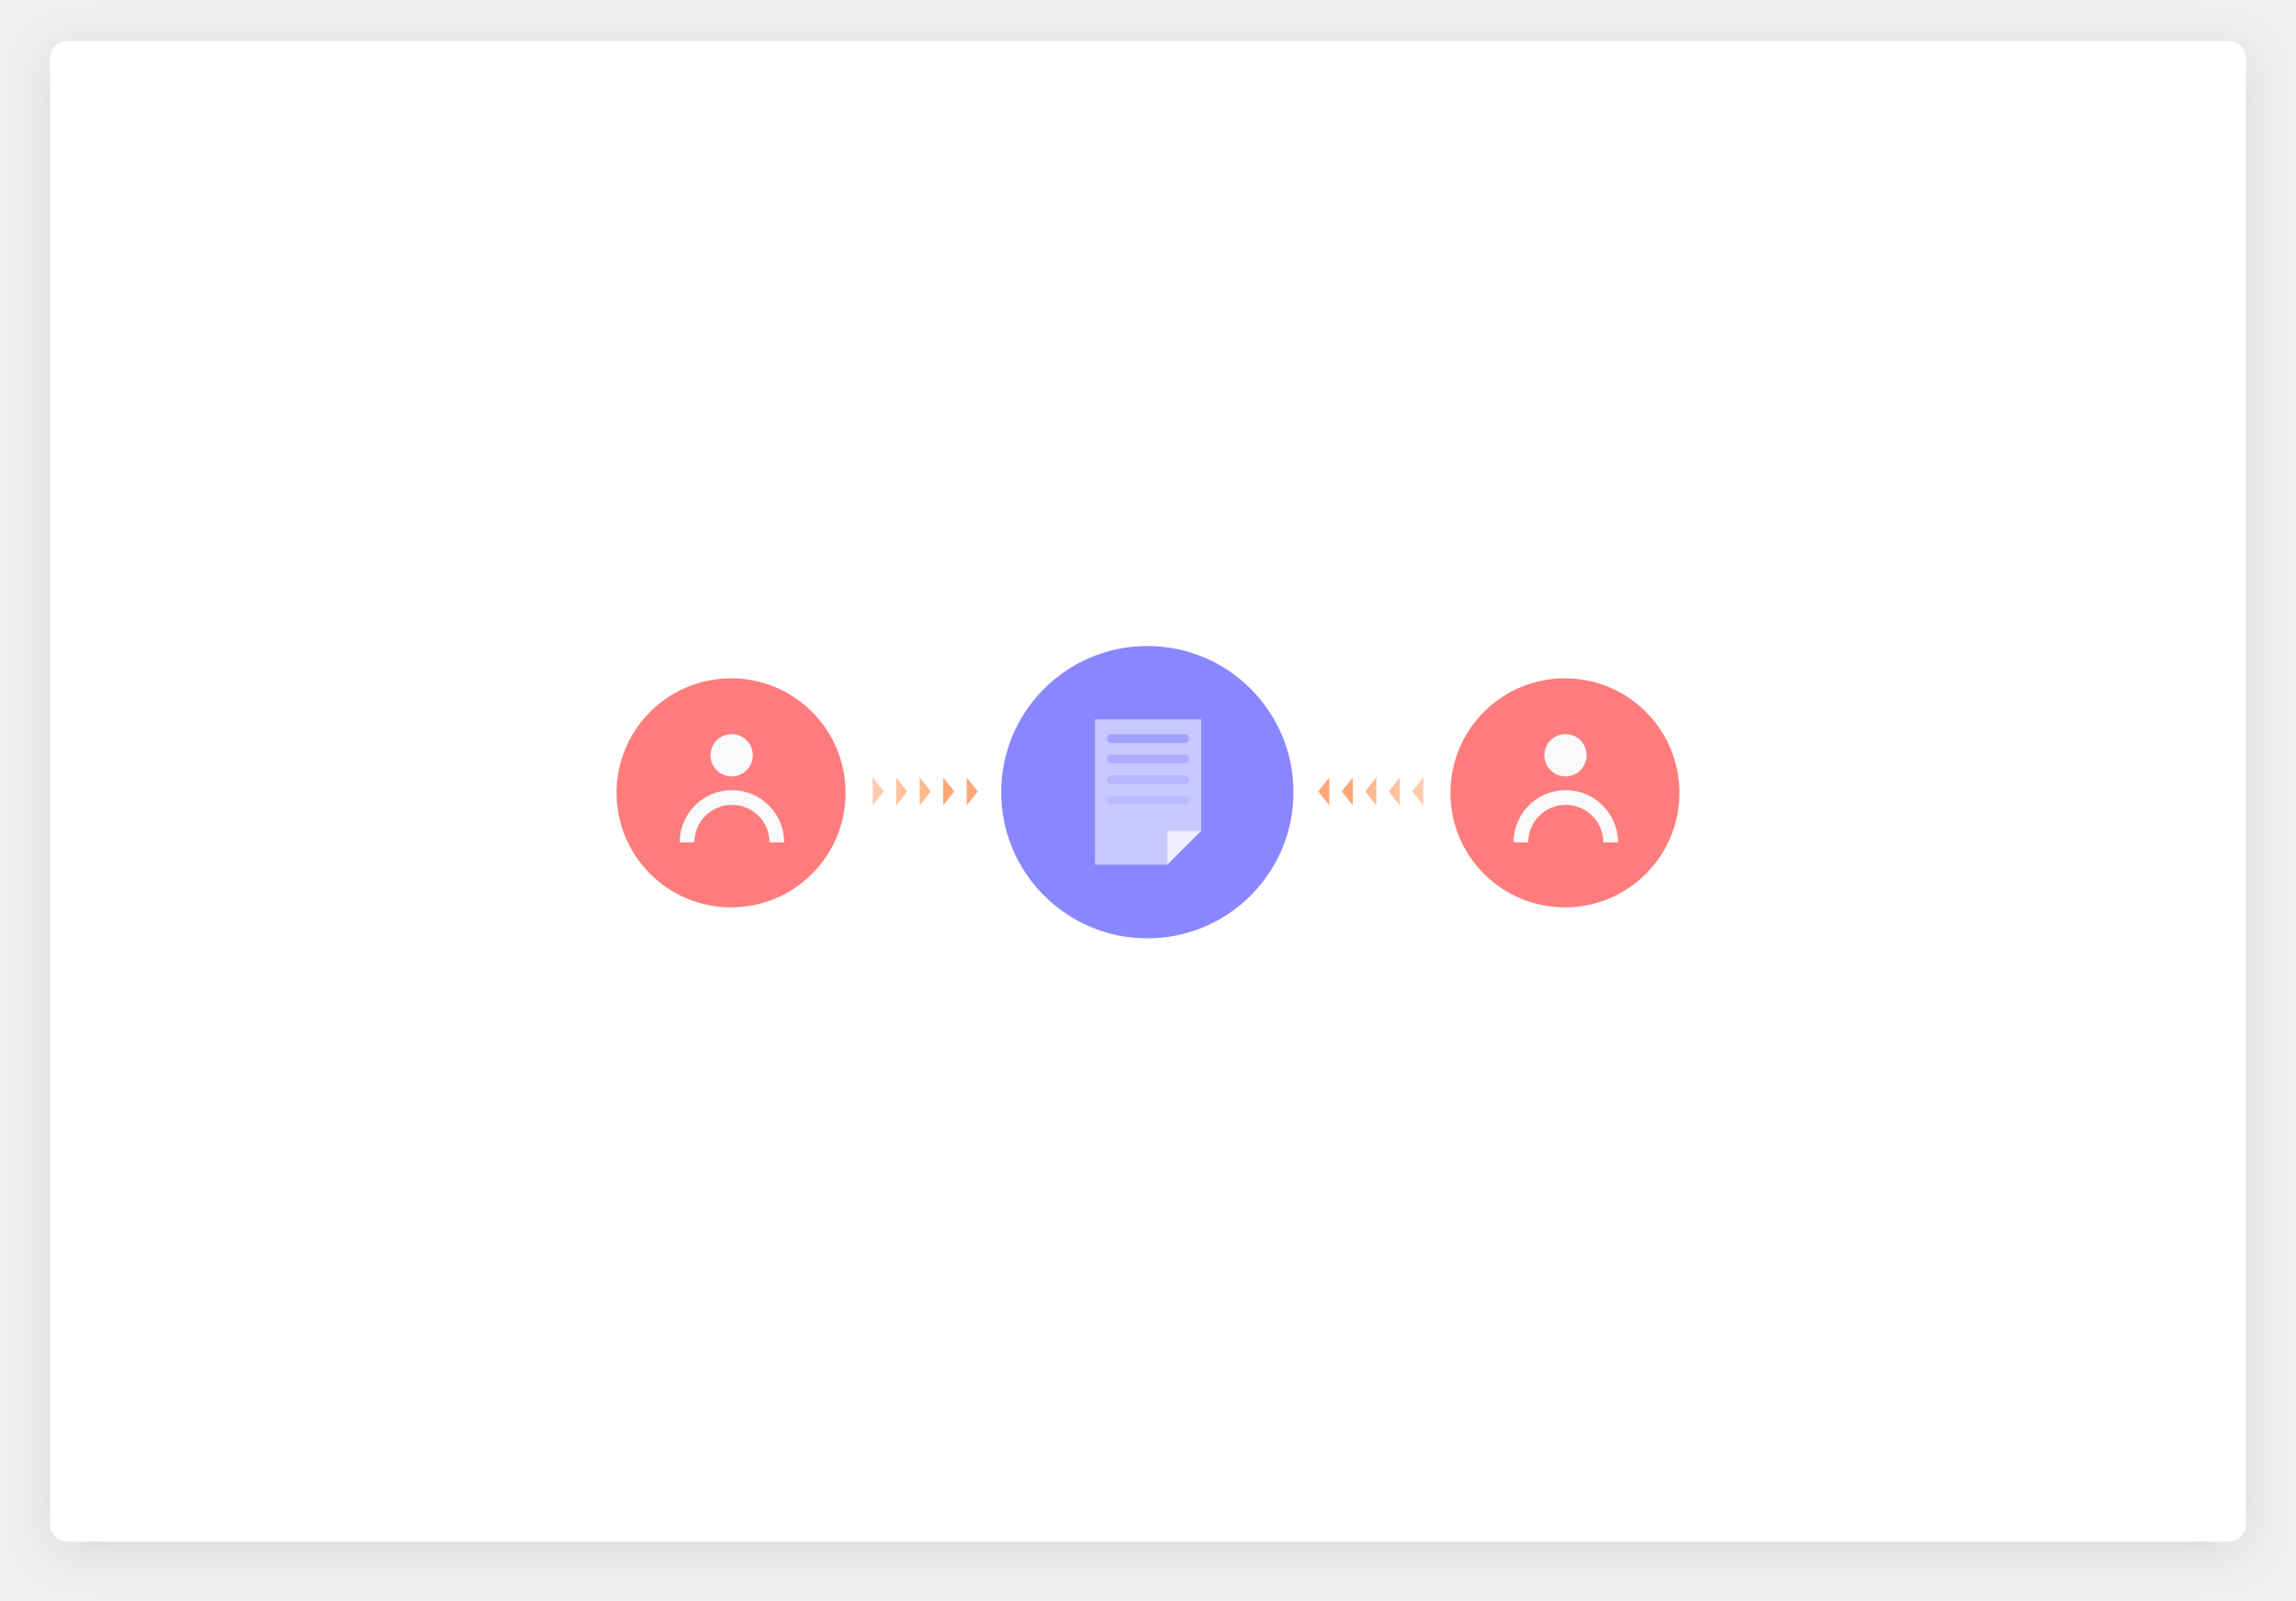
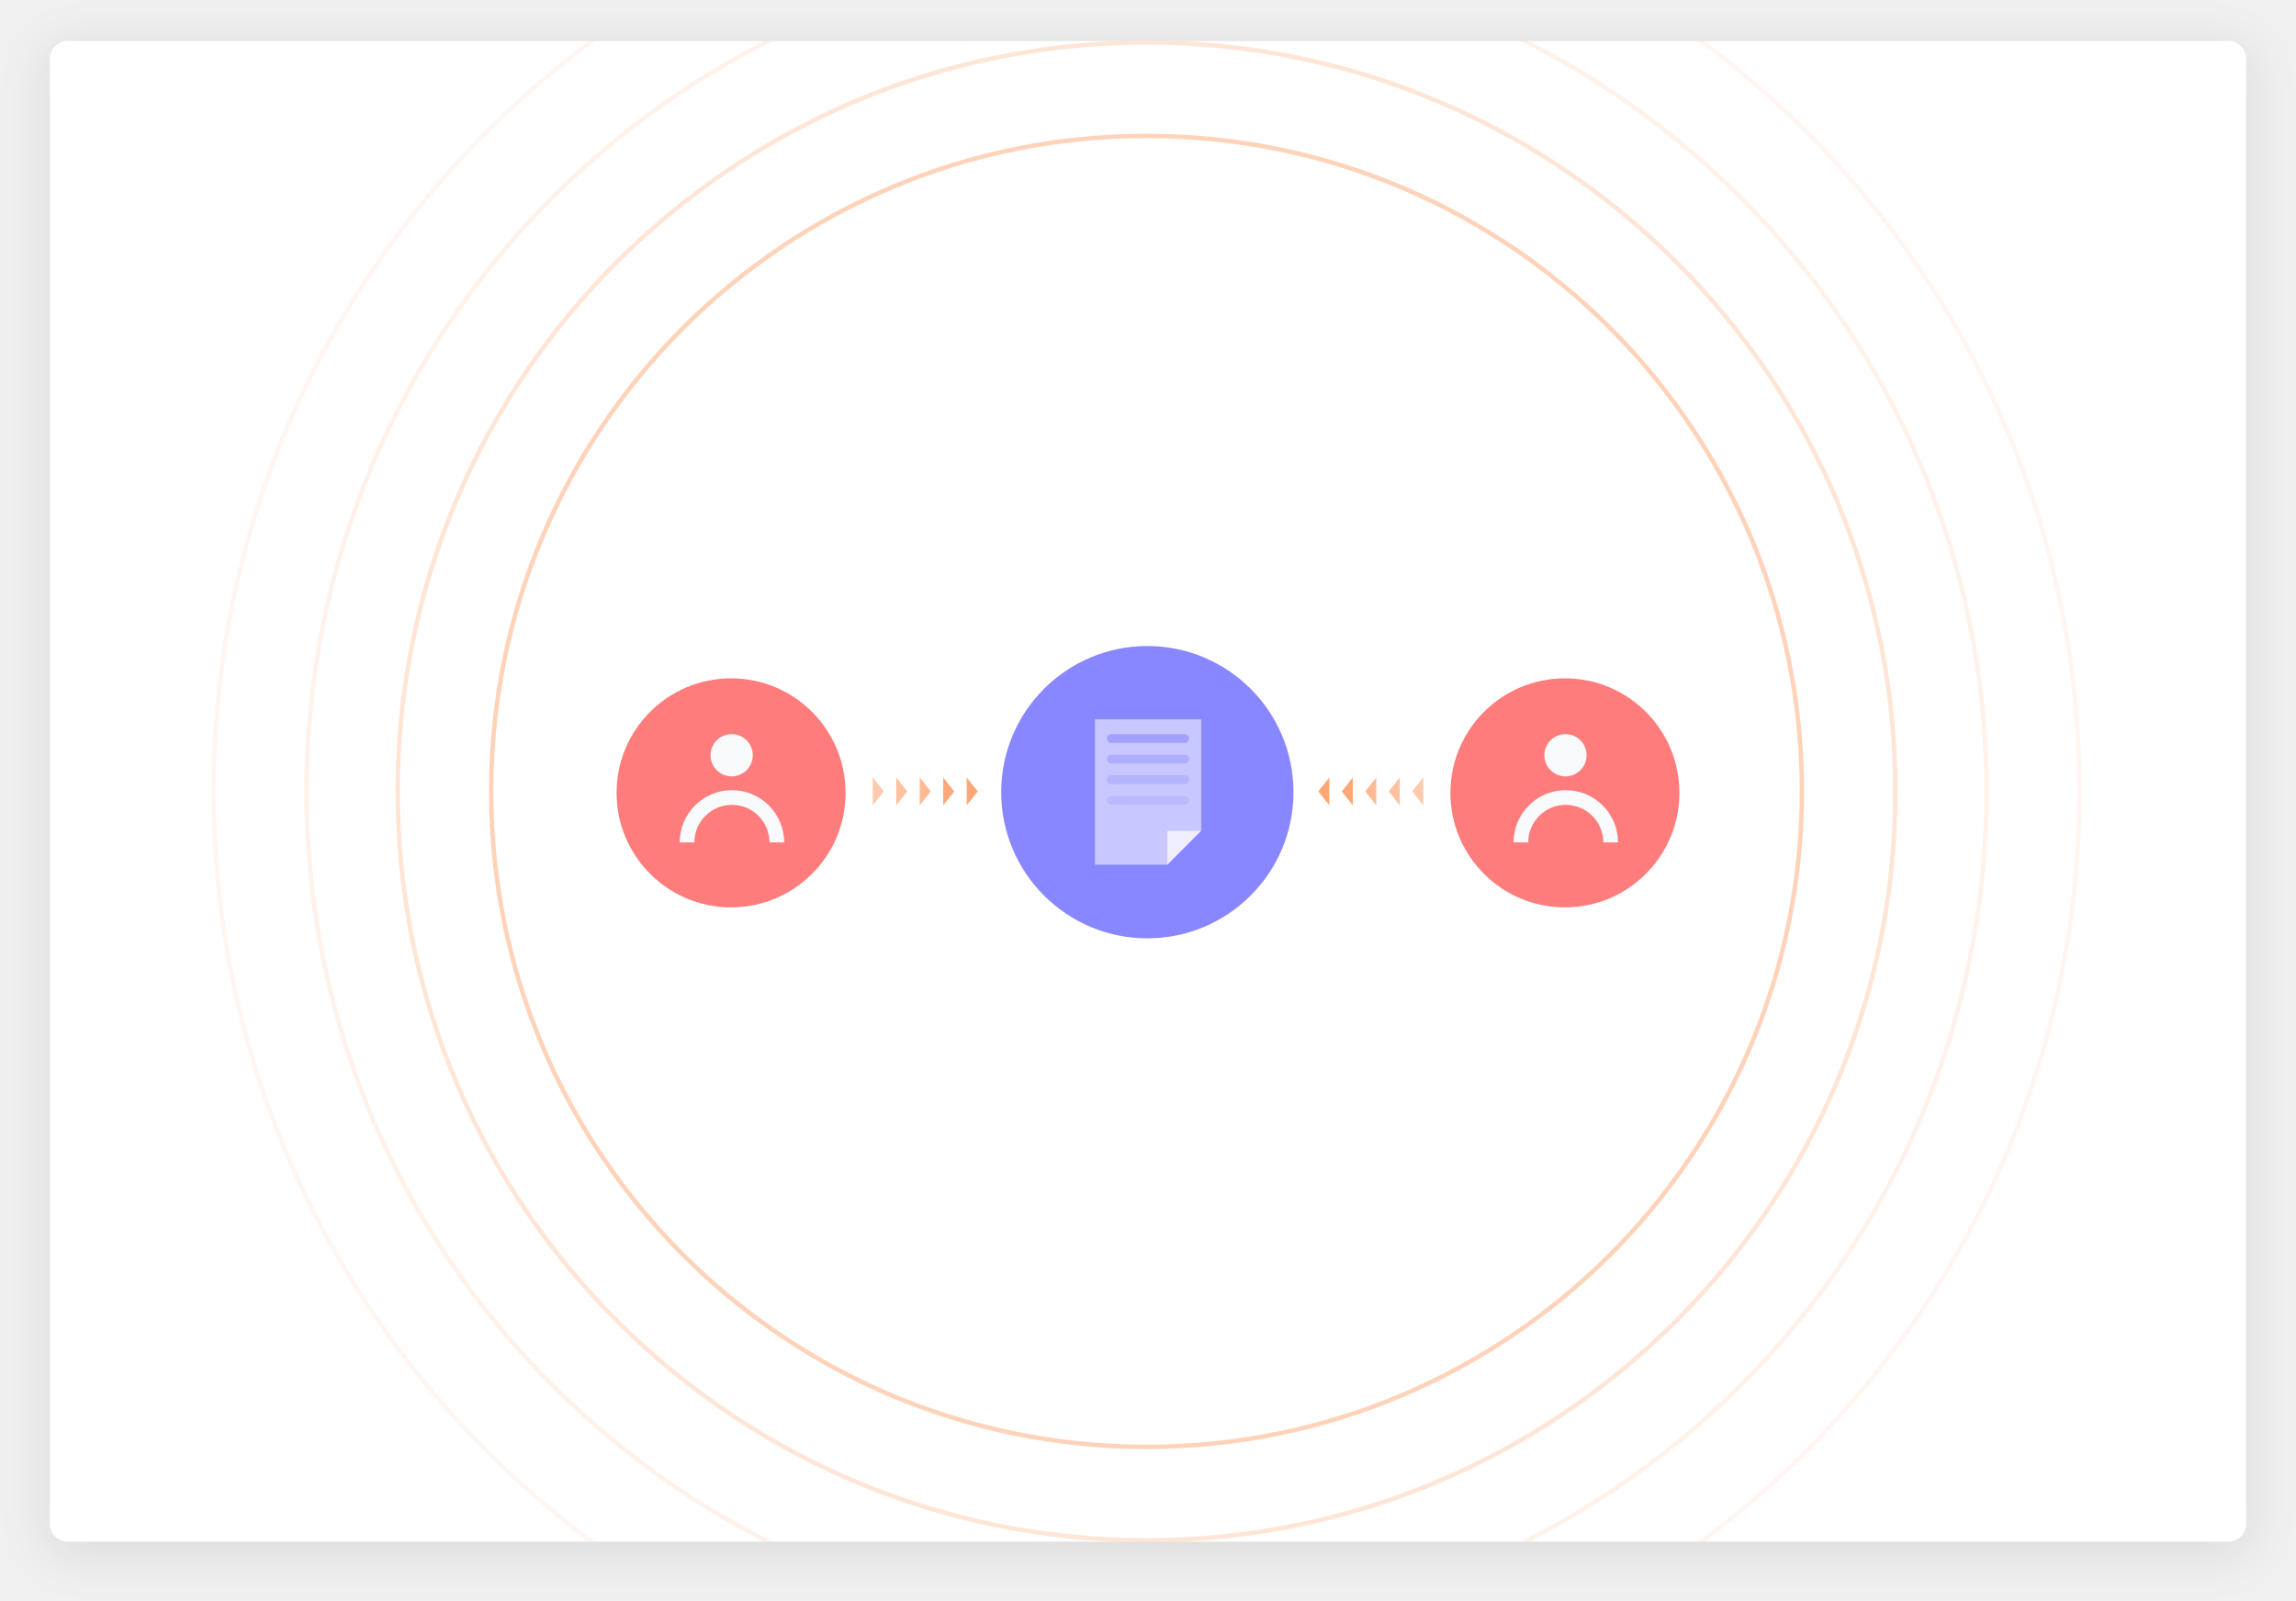
<svg xmlns="http://www.w3.org/2000/svg" width="782" height="545" viewBox="0 0 782 545" fill="none">
  <g filter="url(#filter0_d)">
    <rect x="17" y="14" width="748" height="511" rx="6" fill="white" />
+   </g>
+   <mask id="mask0" mask-type="alpha" maskUnits="userSpaceOnUse" x="17" y="14" width="748" height="511">
+     <rect x="17" y="14" width="748" height="511" rx="6" fill="white" />
+   </mask>
+   <g mask="url(#mask0)">
+     <circle opacity="0.5" cx="390.5" cy="269.5" r="223.216" stroke="#FFA776" stroke-width="1.5" />
+     <circle opacity="0.3" cx="390.5" cy="269.5" r="255.045" stroke="#FFA776" stroke-width="1.5" />
+     <circle opacity="0.15" cx="390.5" cy="269.5" r="286.098" stroke="#FFA776" stroke-width="1.5" />
+     <circle opacity="0.1" cx="390.5" cy="269.5" r="317.75" stroke="#FFA776" stroke-width="1.5" />
  </g>
  <path opacity="0.6" d="M301 269.5L297.25 274.263L297.25 264.737L301 269.5Z" fill="#FFA776" />
  <path opacity="0.7" d="M309 269.5L305.25 274.263L305.25 264.737L309 269.5Z" fill="#FFA776" />
  <path opacity="0.8" d="M317 269.5L313.25 274.263L313.25 264.737L317 269.5Z" fill="#FFA776" />
  <path d="M325 269.5L321.25 274.263L321.25 264.737L325 269.5Z" fill="#FFA776" />
  <path d="M333 269.5L329.25 274.263L329.25 264.737L333 269.5Z" fill="#FFA776" />
  <path opacity="0.6" d="M481 269.5L484.75 264.737L484.75 274.263L481 269.5Z" fill="#FFA776" />
  <path opacity="0.7" d="M473 269.5L476.75 264.737L476.75 274.263L473 269.5Z" fill="#FFA776" />
  <path opacity="0.8" d="M465 269.5L468.75 264.737L468.75 274.263L465 269.5Z" fill="#FFA776" />
  <path d="M457 269.5L460.75 264.737L460.75 274.263L457 269.5Z" fill="#FFA776" />
  <path d="M449 269.5L452.75 264.737L452.75 274.263L449 269.5Z" fill="#FFA776" />
  <circle cx="249" cy="270" r="39" fill="#FF7C7C" />
  <path d="M264.581 286.877C264.581 278.432 257.735 271.586 249.29 271.586C240.846 271.586 234 278.432 234 286.877" stroke="#F9FAFC" stroke-width="5" />
  <circle cx="249.195" cy="257.195" r="7.195" fill="#F9FAFC" />
  <circle cx="533" cy="270" r="39" fill="#FF7C7C" />
  <path d="M548.581 286.877C548.581 278.432 541.735 271.586 533.29 271.586C524.846 271.586 518 278.432 518 286.877" stroke="#F9FAFC" stroke-width="5" />
  <circle cx="533.195" cy="257.195" r="7.195" fill="#F9FAFC" />
  <circle cx="390.773" cy="269.773" r="49.773" fill="#8987FF" />
  <path d="M409.094 245V282.953L399.66 285.004L397.609 294.438H373V245H409.094Z" fill="#BFBEFF" />
  <path d="M409.094 245V282.953L399.66 285.004L397.609 294.438H373V245H409.094Z" fill="#C8C7FF" />
  <path d="M397.609 282.953V294.438L409.094 282.953H397.609Z" fill="#EEEEFF" />
  <rect x="377" y="250" width="28" height="3" rx="1.5" fill="#8987FF" fill-opacity="0.6" />
  <rect x="377" y="257" width="28" height="3" rx="1.5" fill="#8987FF" fill-opacity="0.4" />
  <rect opacity="0.3" x="377" y="264" width="28" height="3" rx="1.5" fill="#8987FF" />
  <rect opacity="0.2" x="377" y="271" width="28" height="3" rx="1.5" fill="#8987FF" />
  <defs>
    <filter id="filter0_d" x="0" y="0" width="782" height="545" filterUnits="userSpaceOnUse" color-interpolation-filters="sRGB">
      <feFlood flood-opacity="0" result="BackgroundImageFix" />
      <feColorMatrix in="SourceAlpha" type="matrix" values="0 0 0 0 0 0 0 0 0 0 0 0 0 0 0 0 0 0 127 0" />
      <feOffset dy="3" />
      <feGaussianBlur stdDeviation="8.5" />
      <feColorMatrix type="matrix" values="0 0 0 0 0 0 0 0 0 0 0 0 0 0 0 0 0 0 0.1 0" />
      <feBlend mode="normal" in2="BackgroundImageFix" result="effect1_dropShadow" />
      <feBlend mode="normal" in="SourceGraphic" in2="effect1_dropShadow" result="shape" />
    </filter>
  </defs>
</svg>
